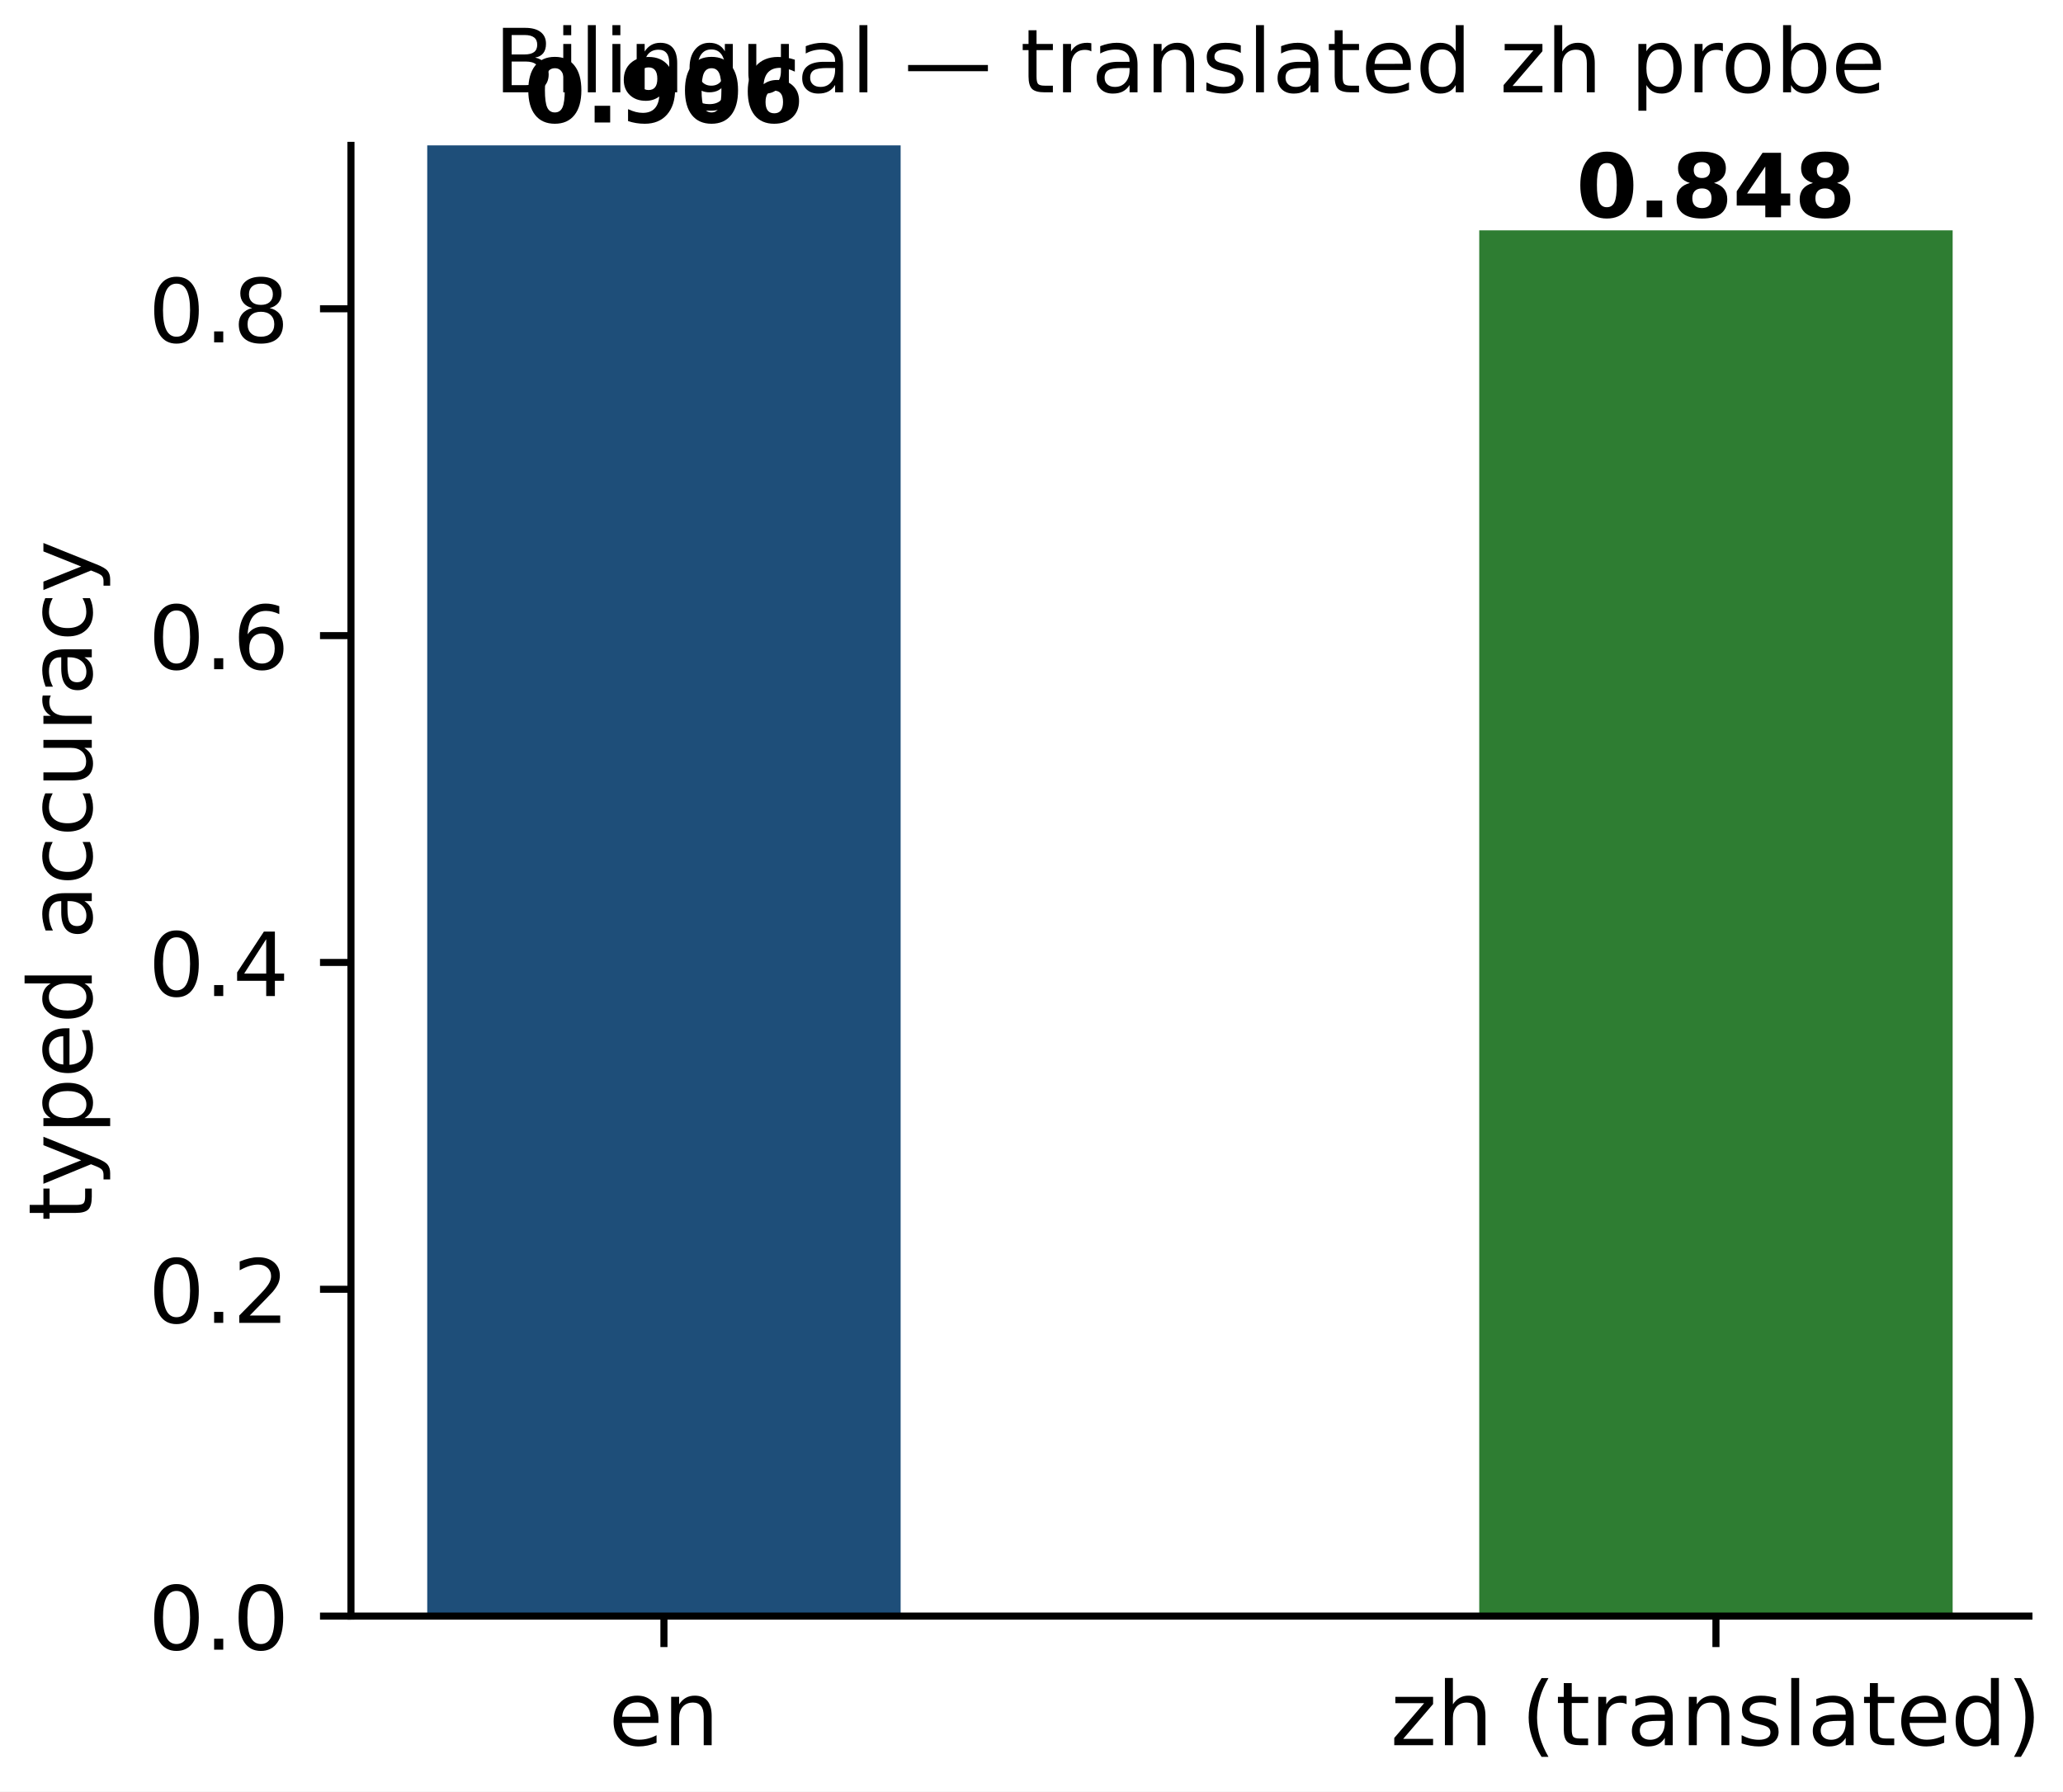
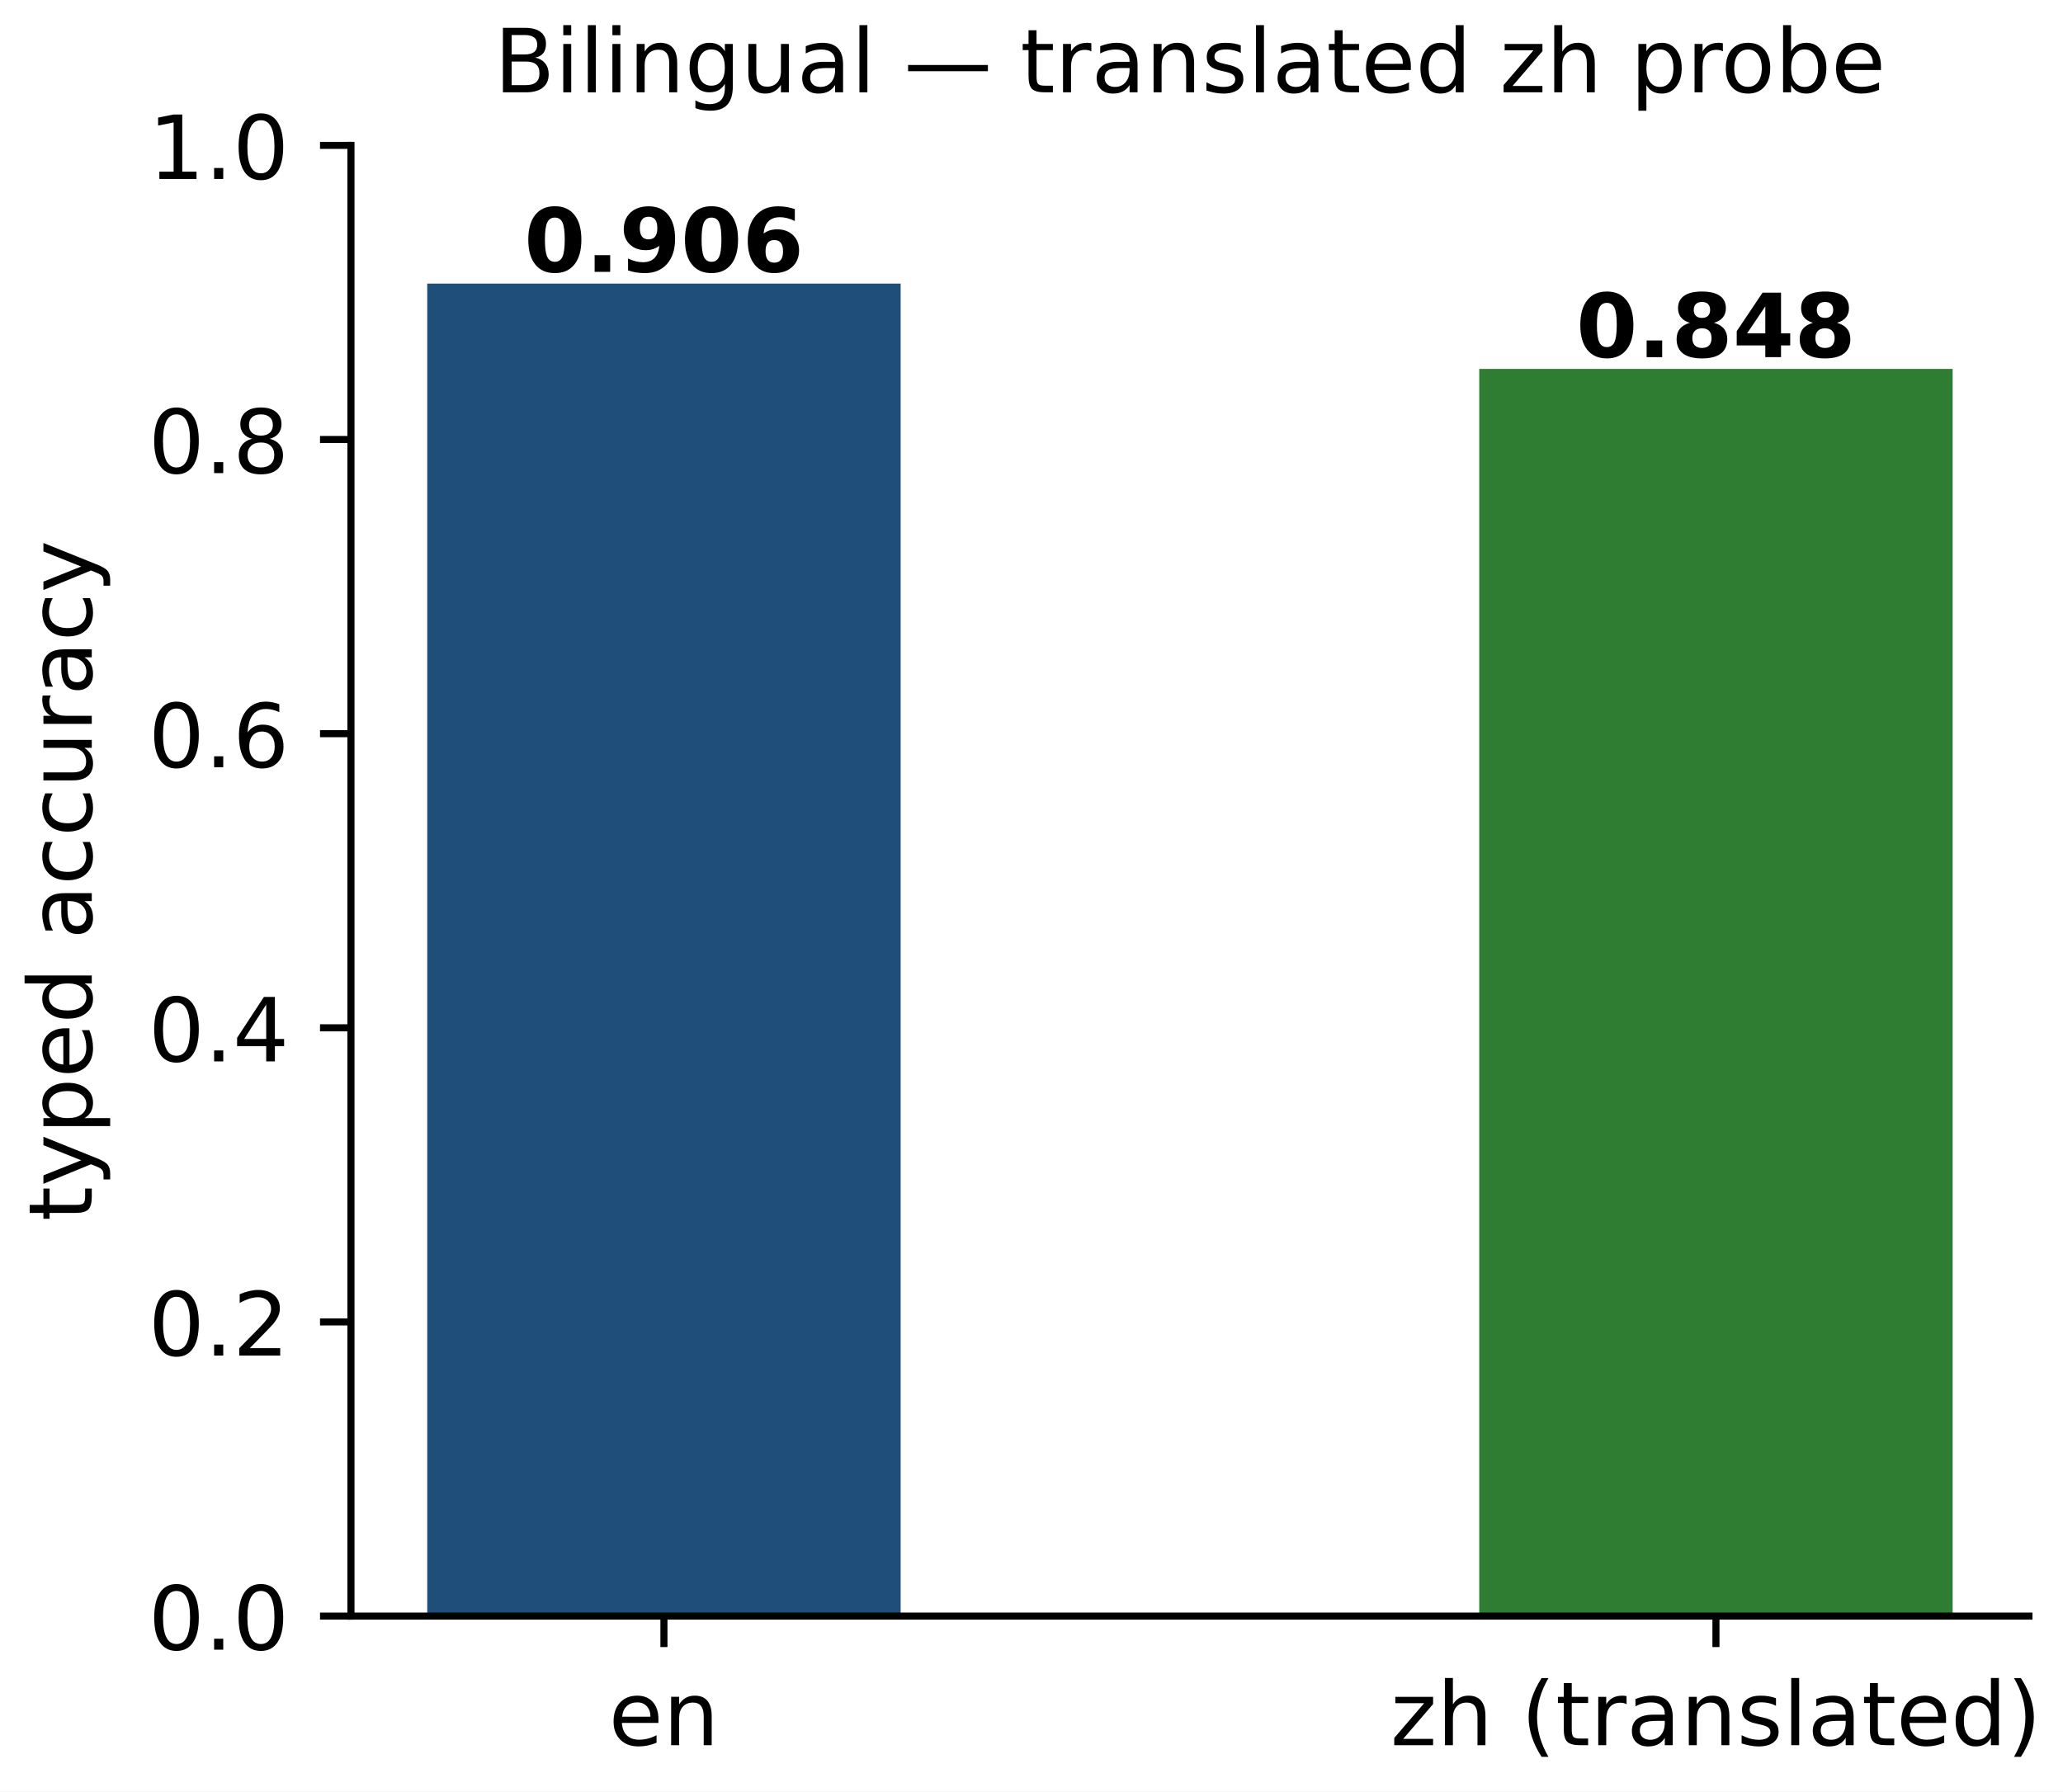
<svg xmlns="http://www.w3.org/2000/svg" xmlns:xlink="http://www.w3.org/1999/xlink" width="233.256pt" height="202.602pt" viewBox="0 0 233.256 202.602" version="1.1">
  <defs>
    <style type="text/css">*{stroke-linejoin: round; stroke-linecap: butt}</style>
  </defs>
  <g id="figure_1">
    <g id="patch_1">
      <path d="M 0 202.602  L 233.256 202.602  L 233.256 0  L 0 0  z " style="fill: #ffffff" />
    </g>
    <g id="axes_1">
      <g id="patch_2">
        <path d="M 39.682 182.76  L 229.402 182.76  L 229.402 16.44  L 39.682 16.44  z " style="fill: #ffffff" />
      </g>
      <g id="patch_3">
-         <path d="M 48.306 182.76  L 101.832 182.76  L 101.832 15.331  L 48.306 15.331  z " clip-path="url(#pd6eaa322d5)" style="fill: #1e4e79" />
+         <path d="M 48.306 182.76  L 101.832 182.76  L 101.832 32.074  L 48.306 32.074  z " clip-path="url(#p7c1dec6c2d)" style="fill: #1e4e79" />
      </g>
      <g id="patch_4">
-         <path d="M 167.253 182.76  L 220.779 182.76  L 220.779 26.05  L 167.253 26.05  z " clip-path="url(#pd6eaa322d5)" style="fill: #2e7d32" />
+         <path d="M 167.253 182.76  L 220.779 182.76  L 220.779 41.721  L 167.253 41.721  z " clip-path="url(#p7c1dec6c2d)" style="fill: #2e7d32" />
      </g>
      <g id="matplotlib.axis_1">
        <g id="xtick_1">
          <g id="line2d_1">
            <defs>
-               <path id="md79e4ea0fd" d="M 0 0  L 0 3.5  " style="stroke: #000000; stroke-width: 0.8" />
+               <path id="mb58d087813" d="M 0 0  L 0 3.5  " style="stroke: #000000; stroke-width: 0.8" />
            </defs>
            <g>
-               <use xlink:href="#md79e4ea0fd" x="75.069" y="182.76" style="stroke: #000000; stroke-width: 0.8" />
+               <use xlink:href="#mb58d087813" x="75.069" y="182.76" style="stroke: #000000; stroke-width: 0.8" />
            </g>
          </g>
          <g id="text_1">
            <g transform="translate(68.82368 197.3577) scale(0.1 -0.1)">
              <defs>
                <path id="DejaVuSans-48" d="M 3597 1894  L 3597 1613  L 953 1613  Q 991 1019 1311 708  Q 1631 397 2203 397  Q 2534 397 2845 478  Q 3156 559 3463 722  L 3463 178  Q 3153 47 2828 -22  Q 2503 -91 2169 -91  Q 1331 -91 842 396  Q 353 884 353 1716  Q 353 2575 817 3079  Q 1281 3584 2069 3584  Q 2775 3584 3186 3129  Q 3597 2675 3597 1894  z M 3022 2063  Q 3016 2534 2758 2815  Q 2500 3097 2075 3097  Q 1594 3097 1305 2825  Q 1016 2553 972 2059  L 3022 2063  z " transform="scale(0.015625)" />
                <path id="DejaVuSans-51" d="M 3513 2113  L 3513 0  L 2938 0  L 2938 2094  Q 2938 2591 2744 2837  Q 2550 3084 2163 3084  Q 1697 3084 1428 2787  Q 1159 2491 1159 1978  L 1159 0  L 581 0  L 581 3500  L 1159 3500  L 1159 2956  Q 1366 3272 1645 3428  Q 1925 3584 2291 3584  Q 2894 3584 3203 3211  Q 3513 2838 3513 2113  z " transform="scale(0.015625)" />
              </defs>
              <use xlink:href="#DejaVuSans-48" />
              <use xlink:href="#DejaVuSans-51" transform="translate(61.53125 0)" />
            </g>
          </g>
        </g>
        <g id="xtick_2">
          <g id="line2d_2">
            <g>
-               <use xlink:href="#md79e4ea0fd" x="194.016" y="182.76" style="stroke: #000000; stroke-width: 0.8" />
+               <use xlink:href="#mb58d087813" x="194.016" y="182.76" style="stroke: #000000; stroke-width: 0.8" />
            </g>
          </g>
          <g id="text_2">
            <g transform="translate(157.2149 197.3584) scale(0.1 -0.1)">
              <defs>
                <path id="DejaVuSans-5d" d="M 353 3500  L 3084 3500  L 3084 2975  L 922 459  L 3084 459  L 3084 0  L 275 0  L 275 525  L 2438 3041  L 353 3041  L 353 3500  z " transform="scale(0.015625)" />
                <path id="DejaVuSans-4b" d="M 3513 2113  L 3513 0  L 2938 0  L 2938 2094  Q 2938 2591 2744 2837  Q 2550 3084 2163 3084  Q 1697 3084 1428 2787  Q 1159 2491 1159 1978  L 1159 0  L 581 0  L 581 4863  L 1159 4863  L 1159 2956  Q 1366 3272 1645 3428  Q 1925 3584 2291 3584  Q 2894 3584 3203 3211  Q 3513 2838 3513 2113  z " transform="scale(0.015625)" />
                <path id="DejaVuSans-3" transform="scale(0.015625)" />
                <path id="DejaVuSans-b" d="M 1984 4856  Q 1566 4138 1362 3434  Q 1159 2731 1159 2009  Q 1159 1288 1364 580  Q 1569 -128 1984 -844  L 1484 -844  Q 1016 -109 783 600  Q 550 1309 550 2009  Q 550 2706 781 3412  Q 1013 4119 1484 4856  L 1984 4856  z " transform="scale(0.015625)" />
                <path id="DejaVuSans-57" d="M 1172 4494  L 1172 3500  L 2356 3500  L 2356 3053  L 1172 3053  L 1172 1153  Q 1172 725 1289 603  Q 1406 481 1766 481  L 2356 481  L 2356 0  L 1766 0  Q 1100 0 847 248  Q 594 497 594 1153  L 594 3053  L 172 3053  L 172 3500  L 594 3500  L 594 4494  L 1172 4494  z " transform="scale(0.015625)" />
                <path id="DejaVuSans-55" d="M 2631 2963  Q 2534 3019 2420 3045  Q 2306 3072 2169 3072  Q 1681 3072 1420 2755  Q 1159 2438 1159 1844  L 1159 0  L 581 0  L 581 3500  L 1159 3500  L 1159 2956  Q 1341 3275 1631 3429  Q 1922 3584 2338 3584  Q 2397 3584 2469 3576  Q 2541 3569 2628 3553  L 2631 2963  z " transform="scale(0.015625)" />
                <path id="DejaVuSans-44" d="M 2194 1759  Q 1497 1759 1228 1600  Q 959 1441 959 1056  Q 959 750 1161 570  Q 1363 391 1709 391  Q 2188 391 2477 730  Q 2766 1069 2766 1631  L 2766 1759  L 2194 1759  z M 3341 1997  L 3341 0  L 2766 0  L 2766 531  Q 2569 213 2275 61  Q 1981 -91 1556 -91  Q 1019 -91 701 211  Q 384 513 384 1019  Q 384 1609 779 1909  Q 1175 2209 1959 2209  L 2766 2209  L 2766 2266  Q 2766 2663 2505 2880  Q 2244 3097 1772 3097  Q 1472 3097 1187 3025  Q 903 2953 641 2809  L 641 3341  Q 956 3463 1253 3523  Q 1550 3584 1831 3584  Q 2591 3584 2966 3190  Q 3341 2797 3341 1997  z " transform="scale(0.015625)" />
                <path id="DejaVuSans-56" d="M 2834 3397  L 2834 2853  Q 2591 2978 2328 3040  Q 2066 3103 1784 3103  Q 1356 3103 1142 2972  Q 928 2841 928 2578  Q 928 2378 1081 2264  Q 1234 2150 1697 2047  L 1894 2003  Q 2506 1872 2764 1633  Q 3022 1394 3022 966  Q 3022 478 2636 193  Q 2250 -91 1575 -91  Q 1294 -91 989 -36  Q 684 19 347 128  L 347 722  Q 666 556 975 473  Q 1284 391 1588 391  Q 1994 391 2212 530  Q 2431 669 2431 922  Q 2431 1156 2273 1281  Q 2116 1406 1581 1522  L 1381 1569  Q 847 1681 609 1914  Q 372 2147 372 2553  Q 372 3047 722 3315  Q 1072 3584 1716 3584  Q 2034 3584 2315 3537  Q 2597 3491 2834 3397  z " transform="scale(0.015625)" />
                <path id="DejaVuSans-4f" d="M 603 4863  L 1178 4863  L 1178 0  L 603 0  L 603 4863  z " transform="scale(0.015625)" />
                <path id="DejaVuSans-47" d="M 2906 2969  L 2906 4863  L 3481 4863  L 3481 0  L 2906 0  L 2906 525  Q 2725 213 2448 61  Q 2172 -91 1784 -91  Q 1150 -91 751 415  Q 353 922 353 1747  Q 353 2572 751 3078  Q 1150 3584 1784 3584  Q 2172 3584 2448 3432  Q 2725 3281 2906 2969  z M 947 1747  Q 947 1113 1208 752  Q 1469 391 1925 391  Q 2381 391 2643 752  Q 2906 1113 2906 1747  Q 2906 2381 2643 2742  Q 2381 3103 1925 3103  Q 1469 3103 1208 2742  Q 947 2381 947 1747  z " transform="scale(0.015625)" />
                <path id="DejaVuSans-c" d="M 513 4856  L 1013 4856  Q 1481 4119 1714 3412  Q 1947 2706 1947 2009  Q 1947 1309 1714 600  Q 1481 -109 1013 -844  L 513 -844  Q 928 -128 1133 580  Q 1338 1288 1338 2009  Q 1338 2731 1133 3434  Q 928 4138 513 4856  z " transform="scale(0.015625)" />
              </defs>
              <use xlink:href="#DejaVuSans-5d" />
              <use xlink:href="#DejaVuSans-4b" transform="translate(52.48438 0)" />
              <use xlink:href="#DejaVuSans-3" transform="translate(115.8594 0)" />
              <use xlink:href="#DejaVuSans-b" transform="translate(147.6406 0)" />
              <use xlink:href="#DejaVuSans-57" transform="translate(186.6562 0)" />
              <use xlink:href="#DejaVuSans-55" transform="translate(225.8594 0)" />
              <use xlink:href="#DejaVuSans-44" transform="translate(266.9688 0)" />
              <use xlink:href="#DejaVuSans-51" transform="translate(328.25 0)" />
              <use xlink:href="#DejaVuSans-56" transform="translate(391.625 0)" />
              <use xlink:href="#DejaVuSans-4f" transform="translate(443.7188 0)" />
              <use xlink:href="#DejaVuSans-44" transform="translate(471.5 0)" />
              <use xlink:href="#DejaVuSans-57" transform="translate(532.7812 0)" />
              <use xlink:href="#DejaVuSans-48" transform="translate(571.9844 0)" />
              <use xlink:href="#DejaVuSans-47" transform="translate(633.5156 0)" />
              <use xlink:href="#DejaVuSans-c" transform="translate(697 0)" />
            </g>
          </g>
        </g>
      </g>
      <g id="matplotlib.axis_2">
        <g id="ytick_1">
          <g id="line2d_3">
            <defs>
-               <path id="m7aa6b92f12" d="M 0 0  L -3.5 0  " style="stroke: #000000; stroke-width: 0.8" />
+               <path id="ma5d8426fbd" d="M 0 0  L -3.5 0  " style="stroke: #000000; stroke-width: 0.8" />
            </defs>
            <g>
-               <use xlink:href="#m7aa6b92f12" x="39.682" y="182.76" style="stroke: #000000; stroke-width: 0.8" />
+               <use xlink:href="#ma5d8426fbd" x="39.682" y="182.76" style="stroke: #000000; stroke-width: 0.8" />
            </g>
          </g>
          <g id="text_3">
            <g transform="translate(16.77922 186.5588) scale(0.1 -0.1)">
              <defs>
                <path id="DejaVuSans-13" d="M 2034 4250  Q 1547 4250 1301 3770  Q 1056 3291 1056 2328  Q 1056 1369 1301 889  Q 1547 409 2034 409  Q 2525 409 2770 889  Q 3016 1369 3016 2328  Q 3016 3291 2770 3770  Q 2525 4250 2034 4250  z M 2034 4750  Q 2819 4750 3233 4129  Q 3647 3509 3647 2328  Q 3647 1150 3233 529  Q 2819 -91 2034 -91  Q 1250 -91 836 529  Q 422 1150 422 2328  Q 422 3509 836 4129  Q 1250 4750 2034 4750  z " transform="scale(0.015625)" />
                <path id="DejaVuSans-11" d="M 684 794  L 1344 794  L 1344 0  L 684 0  L 684 794  z " transform="scale(0.015625)" />
              </defs>
              <use xlink:href="#DejaVuSans-13" />
              <use xlink:href="#DejaVuSans-11" transform="translate(63.625 0)" />
              <use xlink:href="#DejaVuSans-13" transform="translate(95.40625 0)" />
            </g>
          </g>
        </g>
        <g id="ytick_2">
          <g id="line2d_4">
            <g>
-               <use xlink:href="#m7aa6b92f12" x="39.682" y="145.8" style="stroke: #000000; stroke-width: 0.8" />
+               <use xlink:href="#ma5d8426fbd" x="39.682" y="149.496" style="stroke: #000000; stroke-width: 0.8" />
            </g>
          </g>
          <g id="text_4">
-             <g transform="translate(16.77922 149.5988) scale(0.1 -0.1)">
+             <g transform="translate(16.77922 153.2948) scale(0.1 -0.1)">
              <defs>
                <path id="DejaVuSans-15" d="M 1228 531  L 3431 531  L 3431 0  L 469 0  L 469 531  Q 828 903 1448 1529  Q 2069 2156 2228 2338  Q 2531 2678 2651 2914  Q 2772 3150 2772 3378  Q 2772 3750 2511 3984  Q 2250 4219 1831 4219  Q 1534 4219 1204 4116  Q 875 4013 500 3803  L 500 4441  Q 881 4594 1212 4672  Q 1544 4750 1819 4750  Q 2544 4750 2975 4387  Q 3406 4025 3406 3419  Q 3406 3131 3298 2873  Q 3191 2616 2906 2266  Q 2828 2175 2409 1742  Q 1991 1309 1228 531  z " transform="scale(0.015625)" />
              </defs>
              <use xlink:href="#DejaVuSans-13" />
              <use xlink:href="#DejaVuSans-11" transform="translate(63.625 0)" />
              <use xlink:href="#DejaVuSans-15" transform="translate(95.40625 0)" />
            </g>
          </g>
        </g>
        <g id="ytick_3">
          <g id="line2d_5">
            <g>
-               <use xlink:href="#m7aa6b92f12" x="39.682" y="108.84" style="stroke: #000000; stroke-width: 0.8" />
+               <use xlink:href="#ma5d8426fbd" x="39.682" y="116.232" style="stroke: #000000; stroke-width: 0.8" />
            </g>
          </g>
          <g id="text_5">
-             <g transform="translate(16.77922 112.6388) scale(0.1 -0.1)">
+             <g transform="translate(16.77922 120.0308) scale(0.1 -0.1)">
              <defs>
                <path id="DejaVuSans-17" d="M 2419 4116  L 825 1625  L 2419 1625  L 2419 4116  z M 2253 4666  L 3047 4666  L 3047 1625  L 3713 1625  L 3713 1100  L 3047 1100  L 3047 0  L 2419 0  L 2419 1100  L 313 1100  L 313 1709  L 2253 4666  z " transform="scale(0.015625)" />
              </defs>
              <use xlink:href="#DejaVuSans-13" />
              <use xlink:href="#DejaVuSans-11" transform="translate(63.625 0)" />
              <use xlink:href="#DejaVuSans-17" transform="translate(95.40625 0)" />
            </g>
          </g>
        </g>
        <g id="ytick_4">
          <g id="line2d_6">
            <g>
-               <use xlink:href="#m7aa6b92f12" x="39.682" y="71.88" style="stroke: #000000; stroke-width: 0.8" />
+               <use xlink:href="#ma5d8426fbd" x="39.682" y="82.968" style="stroke: #000000; stroke-width: 0.8" />
            </g>
          </g>
          <g id="text_6">
-             <g transform="translate(16.77922 75.67883) scale(0.1 -0.1)">
+             <g transform="translate(16.77922 86.76683) scale(0.1 -0.1)">
              <defs>
                <path id="DejaVuSans-19" d="M 2113 2584  Q 1688 2584 1439 2293  Q 1191 2003 1191 1497  Q 1191 994 1439 701  Q 1688 409 2113 409  Q 2538 409 2786 701  Q 3034 994 3034 1497  Q 3034 2003 2786 2293  Q 2538 2584 2113 2584  z M 3366 4563  L 3366 3988  Q 3128 4100 2886 4159  Q 2644 4219 2406 4219  Q 1781 4219 1451 3797  Q 1122 3375 1075 2522  Q 1259 2794 1537 2939  Q 1816 3084 2150 3084  Q 2853 3084 3261 2657  Q 3669 2231 3669 1497  Q 3669 778 3244 343  Q 2819 -91 2113 -91  Q 1303 -91 875 529  Q 447 1150 447 2328  Q 447 3434 972 4092  Q 1497 4750 2381 4750  Q 2619 4750 2861 4703  Q 3103 4656 3366 4563  z " transform="scale(0.015625)" />
              </defs>
              <use xlink:href="#DejaVuSans-13" />
              <use xlink:href="#DejaVuSans-11" transform="translate(63.625 0)" />
              <use xlink:href="#DejaVuSans-19" transform="translate(95.40625 0)" />
            </g>
          </g>
        </g>
        <g id="ytick_5">
          <g id="line2d_7">
            <g>
-               <use xlink:href="#m7aa6b92f12" x="39.682" y="34.92" style="stroke: #000000; stroke-width: 0.8" />
+               <use xlink:href="#ma5d8426fbd" x="39.682" y="49.704" style="stroke: #000000; stroke-width: 0.8" />
            </g>
          </g>
          <g id="text_7">
-             <g transform="translate(16.77922 38.71883) scale(0.1 -0.1)">
+             <g transform="translate(16.77922 53.50283) scale(0.1 -0.1)">
              <defs>
                <path id="DejaVuSans-1b" d="M 2034 2216  Q 1584 2216 1326 1975  Q 1069 1734 1069 1313  Q 1069 891 1326 650  Q 1584 409 2034 409  Q 2484 409 2743 651  Q 3003 894 3003 1313  Q 3003 1734 2745 1975  Q 2488 2216 2034 2216  z M 1403 2484  Q 997 2584 770 2862  Q 544 3141 544 3541  Q 544 4100 942 4425  Q 1341 4750 2034 4750  Q 2731 4750 3128 4425  Q 3525 4100 3525 3541  Q 3525 3141 3298 2862  Q 3072 2584 2669 2484  Q 3125 2378 3379 2068  Q 3634 1759 3634 1313  Q 3634 634 3220 271  Q 2806 -91 2034 -91  Q 1263 -91 848 271  Q 434 634 434 1313  Q 434 1759 690 2068  Q 947 2378 1403 2484  z M 1172 3481  Q 1172 3119 1398 2916  Q 1625 2713 2034 2713  Q 2441 2713 2670 2916  Q 2900 3119 2900 3481  Q 2900 3844 2670 4047  Q 2441 4250 2034 4250  Q 1625 4250 1398 4047  Q 1172 3844 1172 3481  z " transform="scale(0.015625)" />
              </defs>
              <use xlink:href="#DejaVuSans-13" />
              <use xlink:href="#DejaVuSans-11" transform="translate(63.625 0)" />
              <use xlink:href="#DejaVuSans-1b" transform="translate(95.40625 0)" />
            </g>
          </g>
        </g>
-         <g id="text_8">
+         <g id="ytick_6">
+           <g id="line2d_8">
+             <g>
+               <use xlink:href="#ma5d8426fbd" x="39.682" y="16.44" style="stroke: #000000; stroke-width: 0.8" />
+             </g>
+           </g>
+           <g id="text_8">
+             <g transform="translate(16.77922 20.23883) scale(0.1 -0.1)">
+               <defs>
+                 <path id="DejaVuSans-14" d="M 794 531  L 1825 531  L 1825 4091  L 703 3866  L 703 4441  L 1819 4666  L 2450 4666  L 2450 531  L 3481 531  L 3481 0  L 794 0  L 794 531  z " transform="scale(0.015625)" />
+               </defs>
+               <use xlink:href="#DejaVuSans-14" />
+               <use xlink:href="#DejaVuSans-11" transform="translate(63.625 0)" />
+               <use xlink:href="#DejaVuSans-13" transform="translate(95.40625 0)" />
+             </g>
+           </g>
+         </g>
+         <g id="text_9">
          <g transform="translate(10.37688 138.093) rotate(-90) scale(0.1 -0.1)">
            <defs>
              <path id="DejaVuSans-5c" d="M 2059 -325  Q 1816 -950 1584 -1140  Q 1353 -1331 966 -1331  L 506 -1331  L 506 -850  L 844 -850  Q 1081 -850 1212 -737  Q 1344 -625 1503 -206  L 1606 56  L 191 3500  L 800 3500  L 1894 763  L 2988 3500  L 3597 3500  L 2059 -325  z " transform="scale(0.015625)" />
              <path id="DejaVuSans-53" d="M 1159 525  L 1159 -1331  L 581 -1331  L 581 3500  L 1159 3500  L 1159 2969  Q 1341 3281 1617 3432  Q 1894 3584 2278 3584  Q 2916 3584 3314 3078  Q 3713 2572 3713 1747  Q 3713 922 3314 415  Q 2916 -91 2278 -91  Q 1894 -91 1617 61  Q 1341 213 1159 525  z M 3116 1747  Q 3116 2381 2855 2742  Q 2594 3103 2138 3103  Q 1681 3103 1420 2742  Q 1159 2381 1159 1747  Q 1159 1113 1420 752  Q 1681 391 2138 391  Q 2594 391 2855 752  Q 3116 1113 3116 1747  z " transform="scale(0.015625)" />
              <path id="DejaVuSans-46" d="M 3122 3366  L 3122 2828  Q 2878 2963 2633 3030  Q 2388 3097 2138 3097  Q 1578 3097 1268 2742  Q 959 2388 959 1747  Q 959 1106 1268 751  Q 1578 397 2138 397  Q 2388 397 2633 464  Q 2878 531 3122 666  L 3122 134  Q 2881 22 2623 -34  Q 2366 -91 2075 -91  Q 1284 -91 818 406  Q 353 903 353 1747  Q 353 2603 823 3093  Q 1294 3584 2113 3584  Q 2378 3584 2631 3529  Q 2884 3475 3122 3366  z " transform="scale(0.015625)" />
              <path id="DejaVuSans-58" d="M 544 1381  L 544 3500  L 1119 3500  L 1119 1403  Q 1119 906 1312 657  Q 1506 409 1894 409  Q 2359 409 2629 706  Q 2900 1003 2900 1516  L 2900 3500  L 3475 3500  L 3475 0  L 2900 0  L 2900 538  Q 2691 219 2414 64  Q 2138 -91 1772 -91  Q 1169 -91 856 284  Q 544 659 544 1381  z M 1991 3584  L 1991 3584  z " transform="scale(0.015625)" />
            </defs>
            <use xlink:href="#DejaVuSans-57" />
            <use xlink:href="#DejaVuSans-5c" transform="translate(39.20312 0)" />
            <use xlink:href="#DejaVuSans-53" transform="translate(98.39062 0)" />
            <use xlink:href="#DejaVuSans-48" transform="translate(161.875 0)" />
            <use xlink:href="#DejaVuSans-47" transform="translate(223.4062 0)" />
            <use xlink:href="#DejaVuSans-3" transform="translate(286.8906 0)" />
            <use xlink:href="#DejaVuSans-44" transform="translate(318.6719 0)" />
            <use xlink:href="#DejaVuSans-46" transform="translate(379.9531 0)" />
            <use xlink:href="#DejaVuSans-46" transform="translate(434.9375 0)" />
            <use xlink:href="#DejaVuSans-58" transform="translate(489.9219 0)" />
            <use xlink:href="#DejaVuSans-55" transform="translate(553.2969 0)" />
            <use xlink:href="#DejaVuSans-44" transform="translate(594.4062 0)" />
            <use xlink:href="#DejaVuSans-46" transform="translate(655.6875 0)" />
            <use xlink:href="#DejaVuSans-5c" transform="translate(710.6719 0)" />
          </g>
        </g>
      </g>
      <g id="patch_5">
        <path d="M 39.682 182.76  L 39.682 16.44  " style="fill: none; stroke: #000000; stroke-width: 0.8; stroke-linejoin: miter; stroke-linecap: square" />
      </g>
      <g id="patch_6">
        <path d="M 39.682 182.76  L 229.402 182.76  " style="fill: none; stroke: #000000; stroke-width: 0.8; stroke-linejoin: miter; stroke-linecap: square" />
      </g>
-       <g id="text_9">
-         <g transform="translate(59.25415 13.8528) scale(0.1 -0.1)">
+       <g id="text_10">
+         <g transform="translate(59.25415 30.74352) scale(0.1 -0.1)">
          <defs>
            <path id="DejaVuSans-Bold-13" d="M 2944 2338  Q 2944 3213 2780 3570  Q 2616 3928 2228 3928  Q 1841 3928 1675 3570  Q 1509 3213 1509 2338  Q 1509 1453 1675 1090  Q 1841 728 2228 728  Q 2613 728 2778 1090  Q 2944 1453 2944 2338  z M 4147 2328  Q 4147 1169 3647 539  Q 3147 -91 2228 -91  Q 1306 -91 806 539  Q 306 1169 306 2328  Q 306 3491 806 4120  Q 1306 4750 2228 4750  Q 3147 4750 3647 4120  Q 4147 3491 4147 2328  z " transform="scale(0.015625)" />
            <path id="DejaVuSans-Bold-11" d="M 653 1209  L 1778 1209  L 1778 0  L 653 0  L 653 1209  z " transform="scale(0.015625)" />
            <path id="DejaVuSans-Bold-1c" d="M 641 103  L 641 966  Q 928 831 1190 764  Q 1453 697 1709 697  Q 2247 697 2547 995  Q 2847 1294 2900 1881  Q 2688 1725 2447 1647  Q 2206 1569 1925 1569  Q 1209 1569 770 1986  Q 331 2403 331 3084  Q 331 3838 820 4291  Q 1309 4744 2131 4744  Q 3044 4744 3544 4128  Q 4044 3513 4044 2388  Q 4044 1231 3459 570  Q 2875 -91 1856 -91  Q 1528 -91 1228 -42  Q 928 6 641 103  z M 2125 2350  Q 2441 2350 2600 2554  Q 2759 2759 2759 3169  Q 2759 3575 2600 3781  Q 2441 3988 2125 3988  Q 1809 3988 1650 3781  Q 1491 3575 1491 3169  Q 1491 2759 1650 2554  Q 1809 2350 2125 2350  z " transform="scale(0.015625)" />
            <path id="DejaVuSans-Bold-19" d="M 2316 2303  Q 2000 2303 1842 2098  Q 1684 1894 1684 1484  Q 1684 1075 1842 870  Q 2000 666 2316 666  Q 2634 666 2792 870  Q 2950 1075 2950 1484  Q 2950 1894 2792 2098  Q 2634 2303 2316 2303  z M 3803 4544  L 3803 3681  Q 3506 3822 3243 3889  Q 2981 3956 2731 3956  Q 2194 3956 1894 3657  Q 1594 3359 1544 2772  Q 1750 2925 1990 3001  Q 2231 3078 2516 3078  Q 3231 3078 3670 2659  Q 4109 2241 4109 1563  Q 4109 813 3618 361  Q 3128 -91 2303 -91  Q 1394 -91 895 523  Q 397 1138 397 2266  Q 397 3422 980 4083  Q 1563 4744 2578 4744  Q 2900 4744 3203 4694  Q 3506 4644 3803 4544  z " transform="scale(0.015625)" />
          </defs>
          <use xlink:href="#DejaVuSans-Bold-13" />
          <use xlink:href="#DejaVuSans-Bold-11" transform="translate(69.57812 0)" />
          <use xlink:href="#DejaVuSans-Bold-1c" transform="translate(107.5625 0)" />
          <use xlink:href="#DejaVuSans-Bold-13" transform="translate(177.1406 0)" />
          <use xlink:href="#DejaVuSans-Bold-19" transform="translate(246.7188 0)" />
        </g>
      </g>
-       <g id="text_10">
-         <g transform="translate(178.2009 24.5712) scale(0.1 -0.1)">
+       <g id="text_11">
+         <g transform="translate(178.2009 40.39008) scale(0.1 -0.1)">
          <defs>
            <path id="DejaVuSans-Bold-1b" d="M 2228 2088  Q 1891 2088 1709 1903  Q 1528 1719 1528 1375  Q 1528 1031 1709 848  Q 1891 666 2228 666  Q 2563 666 2741 848  Q 2919 1031 2919 1375  Q 2919 1722 2741 1905  Q 2563 2088 2228 2088  z M 1350 2484  Q 925 2613 709 2878  Q 494 3144 494 3541  Q 494 4131 934 4440  Q 1375 4750 2228 4750  Q 3075 4750 3515 4442  Q 3956 4134 3956 3541  Q 3956 3144 3739 2878  Q 3522 2613 3097 2484  Q 3572 2353 3814 2058  Q 4056 1763 4056 1313  Q 4056 619 3595 264  Q 3134 -91 2228 -91  Q 1319 -91 855 264  Q 391 619 391 1313  Q 391 1763 633 2058  Q 875 2353 1350 2484  z M 1631 3419  Q 1631 3141 1786 2991  Q 1941 2841 2228 2841  Q 2509 2841 2662 2991  Q 2816 3141 2816 3419  Q 2816 3697 2662 3845  Q 2509 3994 2228 3994  Q 1941 3994 1786 3844  Q 1631 3694 1631 3419  z " transform="scale(0.015625)" />
            <path id="DejaVuSans-Bold-17" d="M 2356 3675  L 1038 1722  L 2356 1722  L 2356 3675  z M 2156 4666  L 3494 4666  L 3494 1722  L 4159 1722  L 4159 850  L 3494 850  L 3494 0  L 2356 0  L 2356 850  L 288 850  L 288 1881  L 2156 4666  z " transform="scale(0.015625)" />
          </defs>
          <use xlink:href="#DejaVuSans-Bold-13" />
          <use xlink:href="#DejaVuSans-Bold-11" transform="translate(69.57812 0)" />
          <use xlink:href="#DejaVuSans-Bold-1b" transform="translate(107.5625 0)" />
          <use xlink:href="#DejaVuSans-Bold-17" transform="translate(177.1406 0)" />
          <use xlink:href="#DejaVuSans-Bold-1b" transform="translate(246.7188 0)" />
        </g>
      </g>
-       <g id="text_11">
+       <g id="text_12">
        <g transform="translate(55.88375 10.44) scale(0.1 -0.1)">
          <defs>
            <path id="DejaVuSans-25" d="M 1259 2228  L 1259 519  L 2272 519  Q 2781 519 3026 730  Q 3272 941 3272 1375  Q 3272 1813 3026 2020  Q 2781 2228 2272 2228  L 1259 2228  z M 1259 4147  L 1259 2741  L 2194 2741  Q 2656 2741 2882 2914  Q 3109 3088 3109 3444  Q 3109 3797 2882 3972  Q 2656 4147 2194 4147  L 1259 4147  z M 628 4666  L 2241 4666  Q 2963 4666 3353 4366  Q 3744 4066 3744 3513  Q 3744 3084 3544 2831  Q 3344 2578 2956 2516  Q 3422 2416 3680 2098  Q 3938 1781 3938 1306  Q 3938 681 3513 340  Q 3088 0 2303 0  L 628 0  L 628 4666  z " transform="scale(0.015625)" />
            <path id="DejaVuSans-4c" d="M 603 3500  L 1178 3500  L 1178 0  L 603 0  L 603 3500  z M 603 4863  L 1178 4863  L 1178 4134  L 603 4134  L 603 4863  z " transform="scale(0.015625)" />
            <path id="DejaVuSans-4a" d="M 2906 1791  Q 2906 2416 2648 2759  Q 2391 3103 1925 3103  Q 1463 3103 1205 2759  Q 947 2416 947 1791  Q 947 1169 1205 825  Q 1463 481 1925 481  Q 2391 481 2648 825  Q 2906 1169 2906 1791  z M 3481 434  Q 3481 -459 3084 -895  Q 2688 -1331 1869 -1331  Q 1566 -1331 1297 -1286  Q 1028 -1241 775 -1147  L 775 -588  Q 1028 -725 1275 -790  Q 1522 -856 1778 -856  Q 2344 -856 2625 -561  Q 2906 -266 2906 331  L 2906 616  Q 2728 306 2450 153  Q 2172 0 1784 0  Q 1141 0 747 490  Q 353 981 353 1791  Q 353 2603 747 3093  Q 1141 3584 1784 3584  Q 2172 3584 2450 3431  Q 2728 3278 2906 2969  L 2906 3500  L 3481 3500  L 3481 434  z " transform="scale(0.015625)" />
            <path id="DejaVuSans-af6" d="M 313 1978  L 6088 1978  L 6088 1528  L 313 1528  L 313 1978  z " transform="scale(0.015625)" />
            <path id="DejaVuSans-52" d="M 1959 3097  Q 1497 3097 1228 2736  Q 959 2375 959 1747  Q 959 1119 1226 758  Q 1494 397 1959 397  Q 2419 397 2687 759  Q 2956 1122 2956 1747  Q 2956 2369 2687 2733  Q 2419 3097 1959 3097  z M 1959 3584  Q 2709 3584 3137 3096  Q 3566 2609 3566 1747  Q 3566 888 3137 398  Q 2709 -91 1959 -91  Q 1206 -91 779 398  Q 353 888 353 1747  Q 353 2609 779 3096  Q 1206 3584 1959 3584  z " transform="scale(0.015625)" />
            <path id="DejaVuSans-45" d="M 3116 1747  Q 3116 2381 2855 2742  Q 2594 3103 2138 3103  Q 1681 3103 1420 2742  Q 1159 2381 1159 1747  Q 1159 1113 1420 752  Q 1681 391 2138 391  Q 2594 391 2855 752  Q 3116 1113 3116 1747  z M 1159 2969  Q 1341 3281 1617 3432  Q 1894 3584 2278 3584  Q 2916 3584 3314 3078  Q 3713 2572 3713 1747  Q 3713 922 3314 415  Q 2916 -91 2278 -91  Q 1894 -91 1617 61  Q 1341 213 1159 525  L 1159 0  L 581 0  L 581 4863  L 1159 4863  L 1159 2969  z " transform="scale(0.015625)" />
          </defs>
          <use xlink:href="#DejaVuSans-25" />
          <use xlink:href="#DejaVuSans-4c" transform="translate(68.60938 0)" />
          <use xlink:href="#DejaVuSans-4f" transform="translate(96.39062 0)" />
          <use xlink:href="#DejaVuSans-4c" transform="translate(124.1719 0)" />
          <use xlink:href="#DejaVuSans-51" transform="translate(151.9531 0)" />
          <use xlink:href="#DejaVuSans-4a" transform="translate(215.3281 0)" />
          <use xlink:href="#DejaVuSans-58" transform="translate(278.8125 0)" />
          <use xlink:href="#DejaVuSans-44" transform="translate(342.1875 0)" />
          <use xlink:href="#DejaVuSans-4f" transform="translate(403.4688 0)" />
          <use xlink:href="#DejaVuSans-3" transform="translate(431.25 0)" />
          <use xlink:href="#DejaVuSans-af6" transform="translate(463.0312 0)" />
          <use xlink:href="#DejaVuSans-3" transform="translate(563.0312 0)" />
          <use xlink:href="#DejaVuSans-57" transform="translate(594.8125 0)" />
          <use xlink:href="#DejaVuSans-55" transform="translate(634.0156 0)" />
          <use xlink:href="#DejaVuSans-44" transform="translate(675.125 0)" />
          <use xlink:href="#DejaVuSans-51" transform="translate(736.4062 0)" />
          <use xlink:href="#DejaVuSans-56" transform="translate(799.7812 0)" />
          <use xlink:href="#DejaVuSans-4f" transform="translate(851.875 0)" />
          <use xlink:href="#DejaVuSans-44" transform="translate(879.6562 0)" />
          <use xlink:href="#DejaVuSans-57" transform="translate(940.9375 0)" />
          <use xlink:href="#DejaVuSans-48" transform="translate(980.1406 0)" />
          <use xlink:href="#DejaVuSans-47" transform="translate(1041.672 0)" />
          <use xlink:href="#DejaVuSans-3" transform="translate(1105.156 0)" />
          <use xlink:href="#DejaVuSans-5d" transform="translate(1136.938 0)" />
          <use xlink:href="#DejaVuSans-4b" transform="translate(1189.422 0)" />
          <use xlink:href="#DejaVuSans-3" transform="translate(1252.797 0)" />
          <use xlink:href="#DejaVuSans-53" transform="translate(1284.578 0)" />
          <use xlink:href="#DejaVuSans-55" transform="translate(1348.062 0)" />
          <use xlink:href="#DejaVuSans-52" transform="translate(1386.969 0)" />
          <use xlink:href="#DejaVuSans-45" transform="translate(1448.156 0)" />
          <use xlink:href="#DejaVuSans-48" transform="translate(1511.641 0)" />
        </g>
      </g>
    </g>
  </g>
  <defs>
-     <clipPath id="pd6eaa322d5">
+     <clipPath id="p7c1dec6c2d">
      <rect x="39.682" y="16.44" width="189.72" height="166.32" />
    </clipPath>
  </defs>
</svg>
